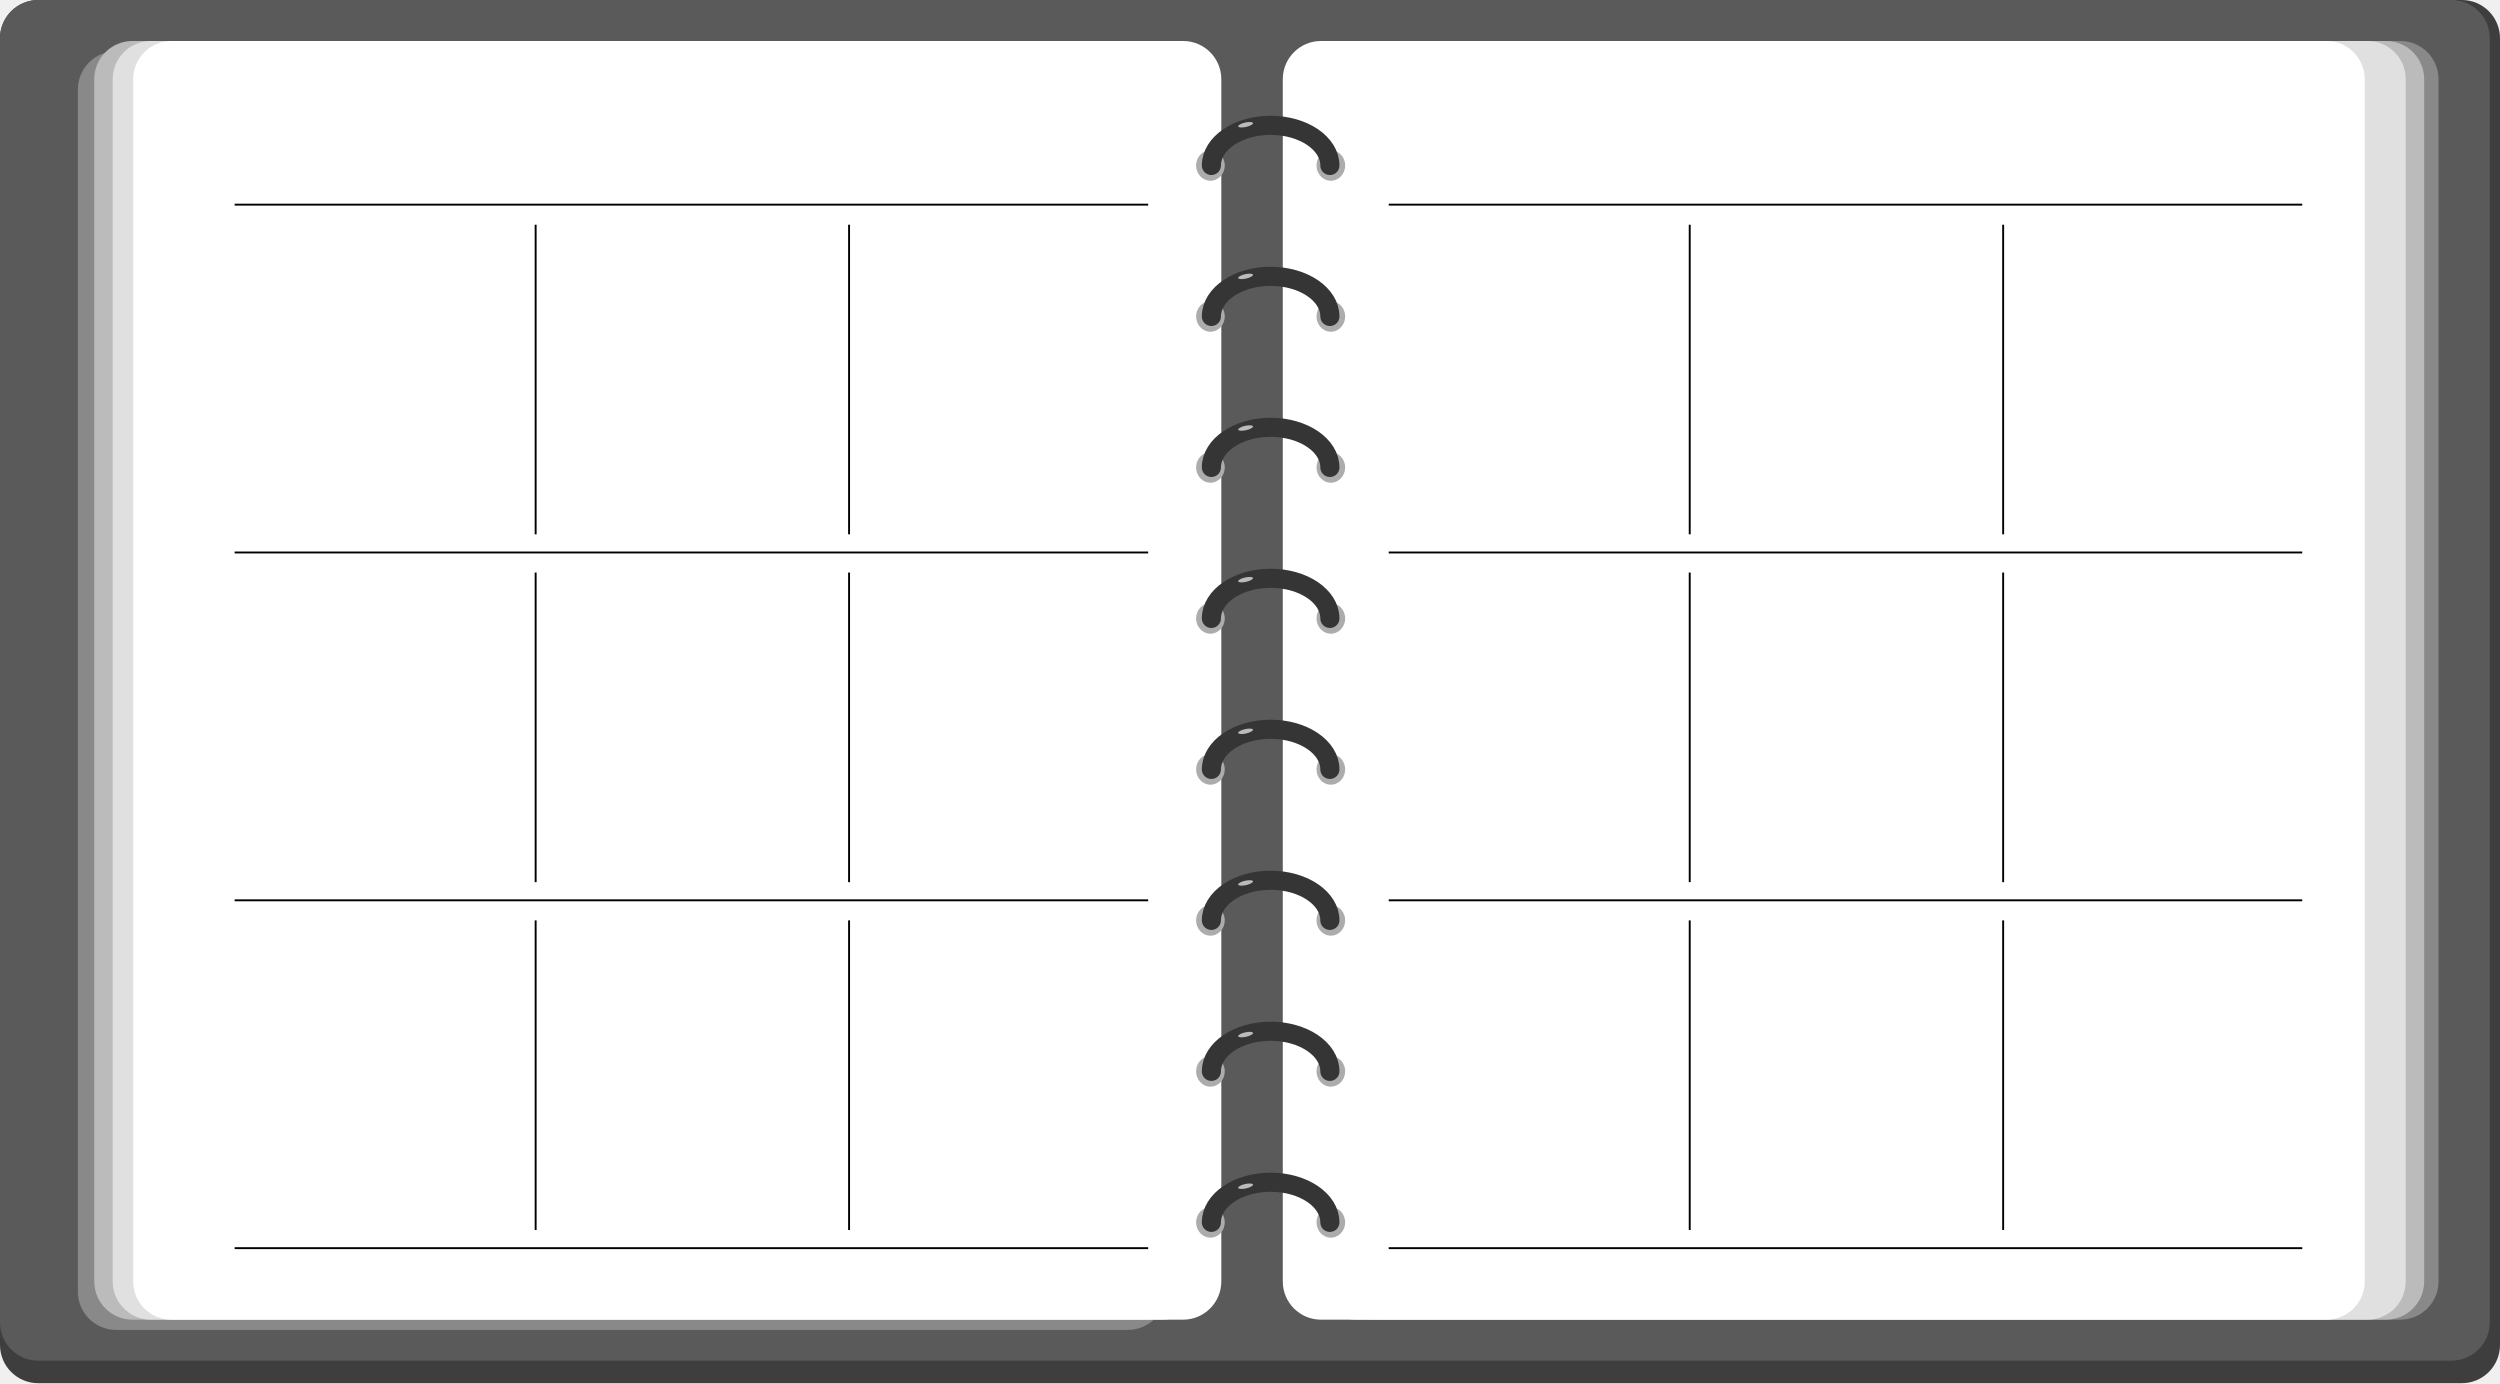
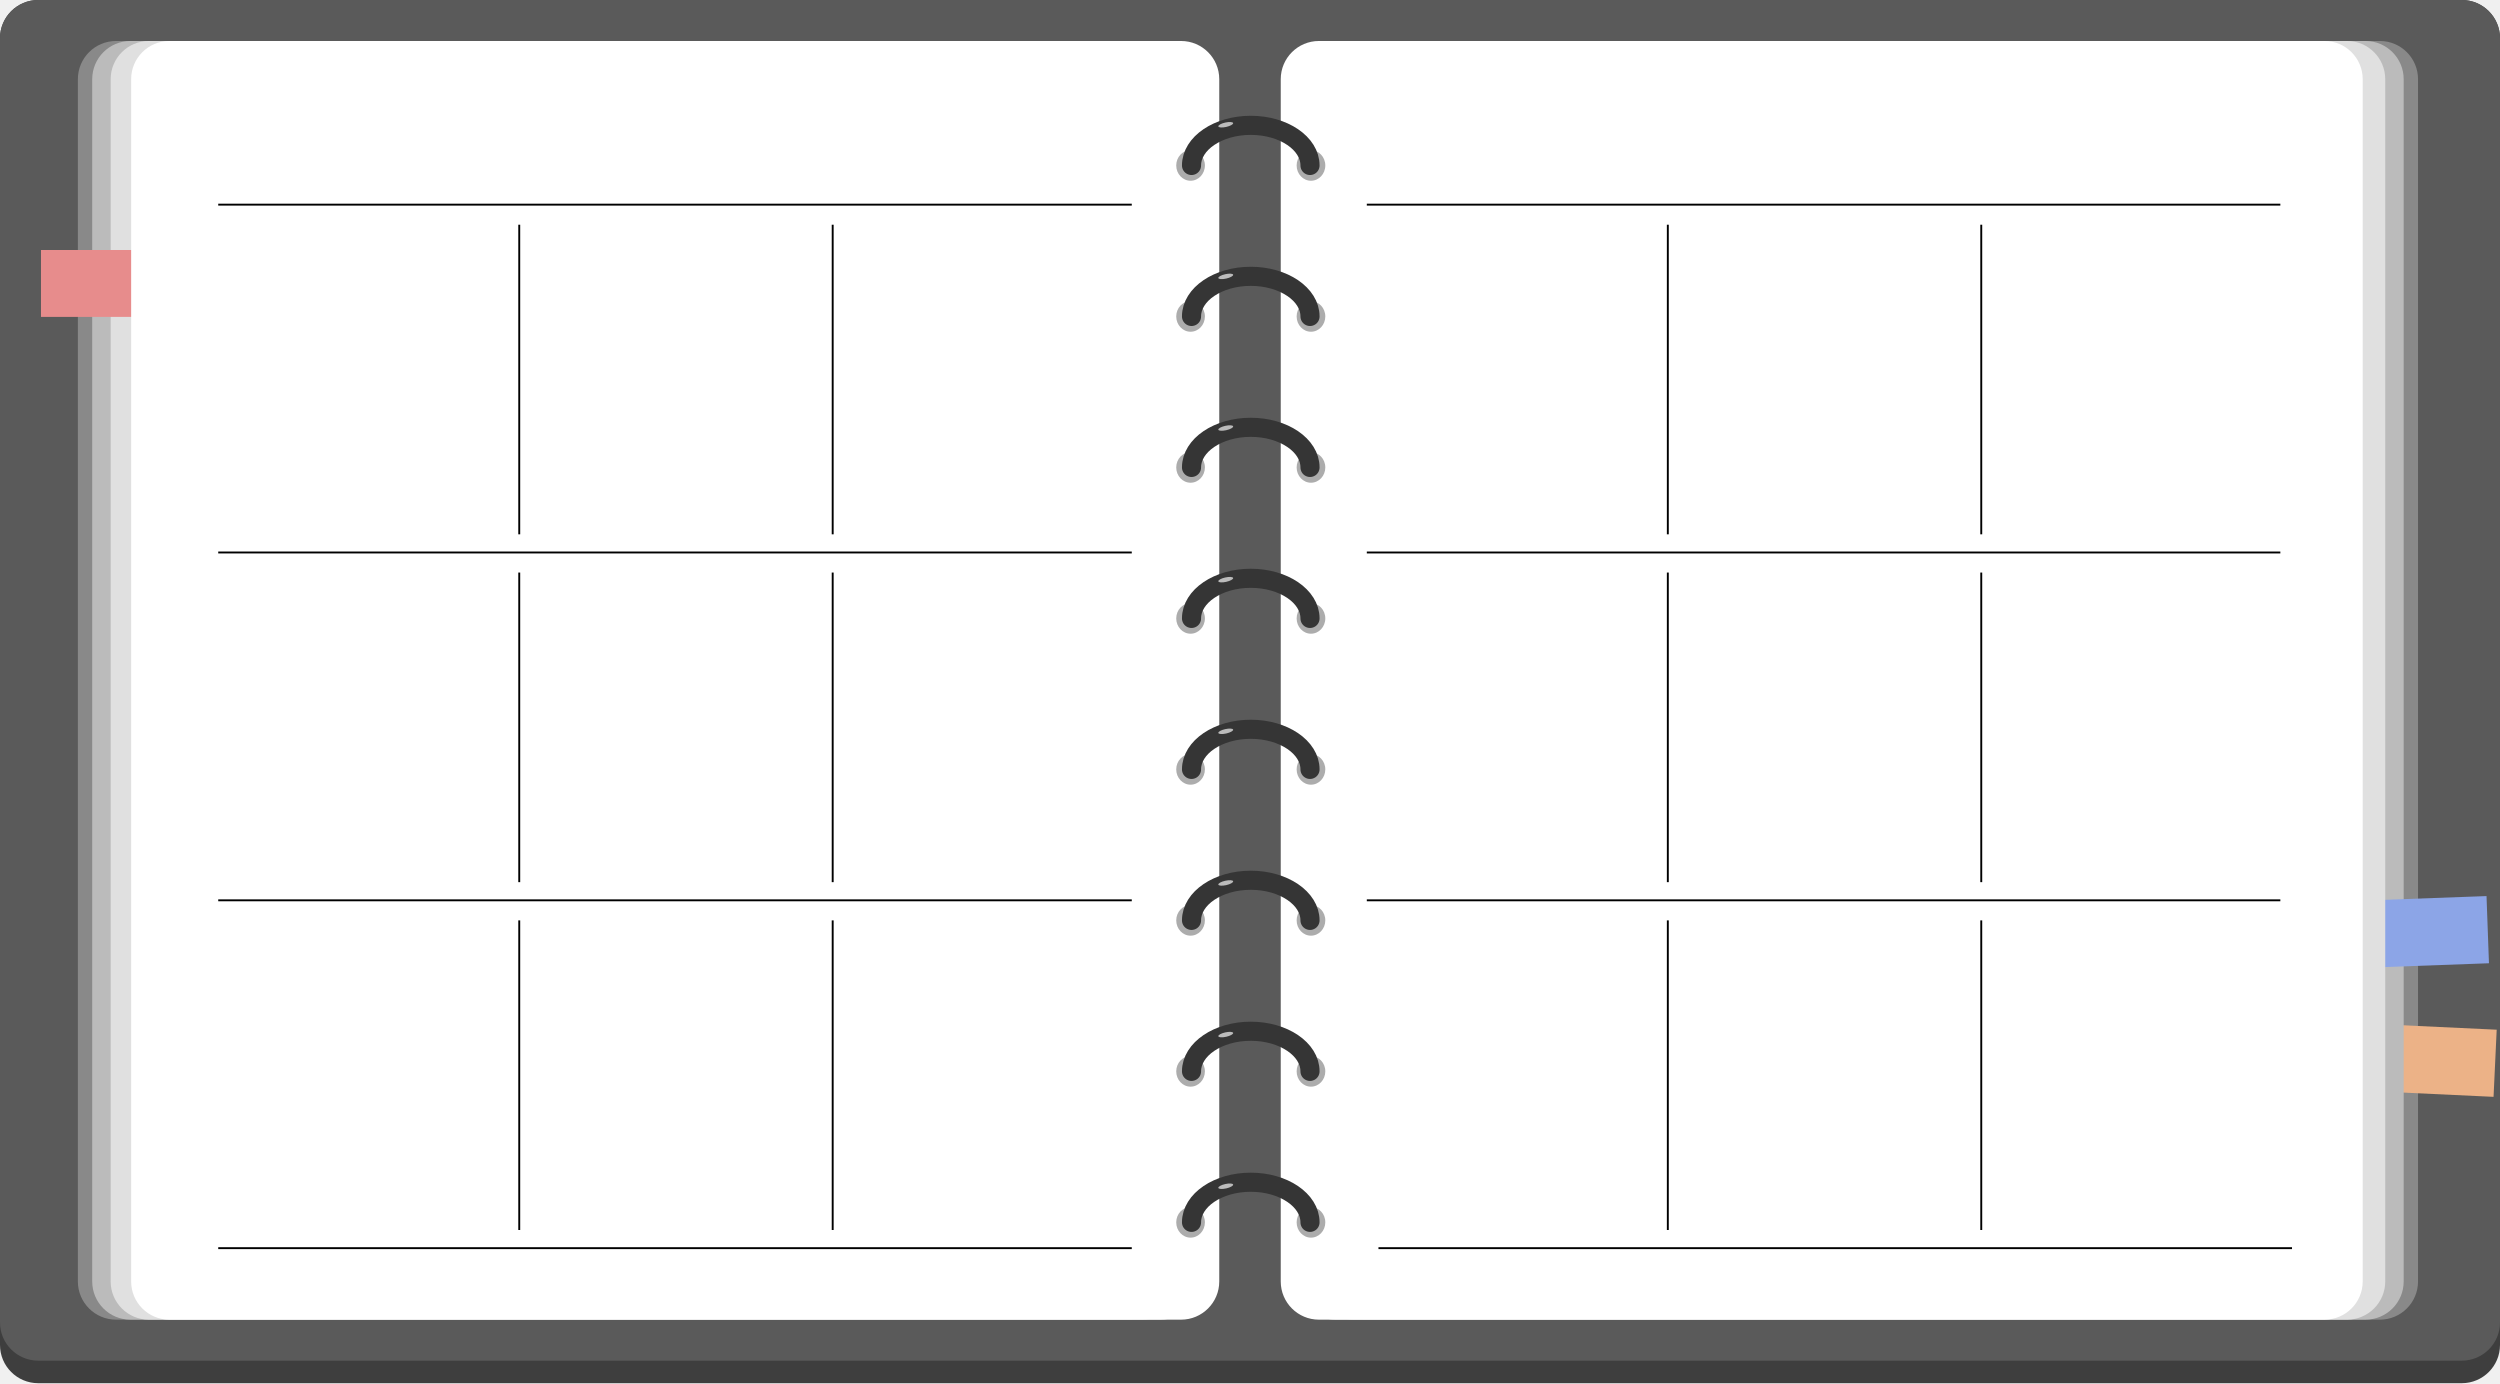
<svg xmlns="http://www.w3.org/2000/svg" width="1220" height="675" viewBox="0 0 1220 675" fill="none">
  <rect width="1220" height="675" rx="18.653" fill="#3E3E3E" />
-   <rect width="1215" height="664" rx="18.653" fill="#5A5A5A" />
-   <rect width="531" height="624" rx="18.653" transform="matrix(-1 0 0 1 1190 20)" fill="#898989" />
-   <rect width="531" height="624" rx="18.653" transform="matrix(-1 0 0 1 1183 20)" fill="#BBBBBB" />
-   <rect width="531" height="624" rx="18.653" transform="matrix(-1 0 0 1 1174 20)" fill="#E0E0E0" />
-   <rect x="626" y="20" width="528" height="624" rx="18.653" fill="white" />
-   <rect x="38" y="25" width="531" height="624" rx="18.653" fill="#898989" />
-   <rect x="46" y="20" width="531" height="624" rx="18.653" fill="#BBBBBB" />
-   <rect x="55" y="20" width="531" height="624" rx="18.653" fill="#E0E0E0" />
-   <rect x="65" y="20" width="531" height="624" rx="18.653" fill="white" />
-   <ellipse cx="590.69" cy="80.748" rx="6.995" ry="7.461" fill="#ACACAC" />
-   <ellipse cx="649.448" cy="80.748" rx="6.995" ry="7.461" fill="#ACACAC" />
-   <path d="M648.981 80.748C648.981 69.931 636.037 61.162 620.069 61.162C604.101 61.162 591.156 69.931 591.156 80.748" stroke="#353535" stroke-width="9.327" stroke-linecap="round" />
-   <ellipse cx="590.69" cy="154.428" rx="6.995" ry="7.461" fill="#ACACAC" />
-   <ellipse cx="649.448" cy="154.428" rx="6.995" ry="7.461" fill="#ACACAC" />
-   <path d="M648.981 154.428C648.981 143.611 636.037 134.842 620.069 134.842C604.101 134.842 591.156 143.611 591.156 154.428" stroke="#353535" stroke-width="9.327" stroke-linecap="round" />
-   <ellipse cx="590.69" cy="228.11" rx="6.995" ry="7.461" fill="#ACACAC" />
-   <ellipse cx="649.448" cy="228.11" rx="6.995" ry="7.461" fill="#ACACAC" />
-   <path d="M648.981 228.109C648.981 217.292 636.037 208.523 620.069 208.523C604.101 208.523 591.156 217.292 591.156 228.109" stroke="#353535" stroke-width="9.327" stroke-linecap="round" />
-   <ellipse cx="590.69" cy="301.789" rx="6.995" ry="7.461" fill="#ACACAC" />
-   <ellipse cx="649.448" cy="301.789" rx="6.995" ry="7.461" fill="#ACACAC" />
-   <path d="M648.981 301.789C648.981 290.972 636.037 282.203 620.069 282.203C604.101 282.203 591.156 290.972 591.156 301.789" stroke="#353535" stroke-width="9.327" stroke-linecap="round" />
-   <ellipse cx="590.69" cy="375.469" rx="6.995" ry="7.461" fill="#ACACAC" />
-   <ellipse cx="649.448" cy="375.469" rx="6.995" ry="7.461" fill="#ACACAC" />
-   <path d="M648.981 375.469C648.981 364.652 636.037 355.883 620.069 355.883C604.101 355.883 591.156 364.652 591.156 375.469" stroke="#353535" stroke-width="9.327" stroke-linecap="round" />
-   <ellipse cx="590.69" cy="449.149" rx="6.995" ry="7.461" fill="#ACACAC" />
-   <ellipse cx="649.448" cy="449.149" rx="6.995" ry="7.461" fill="#ACACAC" />
-   <path d="M648.981 449.148C648.981 438.331 636.037 429.562 620.069 429.562C604.101 429.562 591.156 438.331 591.156 449.148" stroke="#353535" stroke-width="9.327" stroke-linecap="round" />
-   <ellipse cx="590.69" cy="522.828" rx="6.995" ry="7.461" fill="#ACACAC" />
-   <ellipse cx="649.448" cy="522.828" rx="6.995" ry="7.461" fill="#ACACAC" />
-   <path d="M648.981 522.828C648.981 512.011 636.037 503.242 620.069 503.242C604.101 503.242 591.156 512.011 591.156 522.828" stroke="#353535" stroke-width="9.327" stroke-linecap="round" />
-   <ellipse cx="590.69" cy="596.508" rx="6.995" ry="7.461" fill="#ACACAC" />
-   <ellipse cx="649.448" cy="596.508" rx="6.995" ry="7.461" fill="#ACACAC" />
-   <path d="M648.981 596.508C648.981 585.691 636.037 576.922 620.069 576.922C604.101 576.922 591.156 585.691 591.156 596.508" stroke="#353535" stroke-width="9.327" stroke-linecap="round" />
-   <line x1="114.496" y1="99.866" x2="560.308" y2="99.866" stroke="black" stroke-width="0.933" />
-   <line x1="677.688" y1="99.866" x2="1123.5" y2="99.866" stroke="black" stroke-width="0.933" />
-   <line x1="114.496" y1="269.612" x2="560.308" y2="269.612" stroke="black" stroke-width="0.933" />
-   <line x1="677.688" y1="269.612" x2="1123.5" y2="269.612" stroke="black" stroke-width="0.933" />
-   <line x1="114.496" y1="439.354" x2="560.308" y2="439.354" stroke="black" stroke-width="0.933" />
-   <line x1="677.688" y1="439.354" x2="1123.5" y2="439.354" stroke="black" stroke-width="0.933" />
-   <line x1="114.496" y1="609.1" x2="560.308" y2="609.1" stroke="black" stroke-width="0.933" />
-   <line x1="677.688" y1="609.1" x2="1123.5" y2="609.1" stroke="black" stroke-width="0.933" />
-   <line x1="261.392" y1="109.66" x2="261.392" y2="260.751" stroke="black" stroke-width="0.933" />
-   <line x1="824.584" y1="109.66" x2="824.583" y2="260.751" stroke="black" stroke-width="0.933" />
-   <line x1="261.392" y1="449.148" x2="261.392" y2="600.239" stroke="black" stroke-width="0.933" />
-   <line x1="824.584" y1="449.148" x2="824.583" y2="600.239" stroke="black" stroke-width="0.933" />
-   <line x1="261.392" y1="279.404" x2="261.392" y2="430.495" stroke="black" stroke-width="0.933" />
-   <line x1="824.584" y1="279.404" x2="824.583" y2="430.495" stroke="black" stroke-width="0.933" />
-   <line x1="414.349" y1="109.66" x2="414.349" y2="260.751" stroke="black" stroke-width="0.933" />
-   <line x1="977.541" y1="109.66" x2="977.541" y2="260.751" stroke="black" stroke-width="0.933" />
-   <line x1="414.349" y1="449.148" x2="414.349" y2="600.239" stroke="black" stroke-width="0.933" />
-   <line x1="977.541" y1="449.148" x2="977.541" y2="600.239" stroke="black" stroke-width="0.933" />
-   <line x1="414.349" y1="279.404" x2="414.349" y2="430.495" stroke="black" stroke-width="0.933" />
-   <line x1="977.541" y1="279.404" x2="977.541" y2="430.495" stroke="black" stroke-width="0.933" />
-   <ellipse cx="607.853" cy="60.877" rx="3.704" ry="1.093" transform="rotate(-12.6642 607.853 60.8772)" fill="#BBBBBB" />
-   <ellipse cx="607.853" cy="134.879" rx="3.704" ry="1.093" transform="rotate(-12.6642 607.853 134.879)" fill="#BBBBBB" />
-   <ellipse cx="607.853" cy="208.877" rx="3.704" ry="1.093" transform="rotate(-12.6642 607.853 208.877)" fill="#BBBBBB" />
-   <ellipse cx="607.853" cy="282.877" rx="3.704" ry="1.093" transform="rotate(-12.6642 607.853 282.877)" fill="#BBBBBB" />
-   <ellipse cx="607.853" cy="356.877" rx="3.704" ry="1.093" transform="rotate(-12.6642 607.853 356.877)" fill="#BBBBBB" />
-   <ellipse cx="607.853" cy="430.877" rx="3.704" ry="1.093" transform="rotate(-12.6642 607.853 430.877)" fill="#BBBBBB" />
-   <ellipse cx="607.853" cy="504.877" rx="3.704" ry="1.093" transform="rotate(-12.6642 607.853 504.877)" fill="#BBBBBB" />
-   <ellipse cx="607.853" cy="578.877" rx="3.704" ry="1.093" transform="rotate(-12.6642 607.853 578.877)" fill="#BBBBBB" />
+   <rect width="1220" height="664" rx="18.653" fill="#5A5A5A" />
+   <rect width="531" height="624" rx="18.653" transform="matrix(-1 0 0 1 1180 20)" fill="#898989" />
+   <rect x="1144" y="499" width="74.47" height="32.802" transform="rotate(2.68645 1144 499)" fill="#ECB287" />
+   <rect width="531" height="624" rx="18.653" transform="matrix(-1 0 0 1 1173 20)" fill="#BBBBBB" />
+   <rect x="1139" y="440" width="74.47" height="32.802" transform="rotate(-2.0853 1139 440)" fill="#8CA5E7" />
+   <rect width="531" height="624" rx="18.653" transform="matrix(-1 0 0 1 1164 20)" fill="#E0E0E0" />
+   <rect x="625" y="20" width="528" height="624" rx="18.653" fill="white" />
+   <rect x="38" y="20" width="531" height="624" rx="18.653" fill="#898989" />
+   <rect x="45" y="20" width="531" height="624" rx="18.653" fill="#BBBBBB" />
+   <rect x="54" y="20" width="531" height="624" rx="18.653" fill="#E0E0E0" />
+   <rect x="20" y="122" width="74.613" height="32.643" fill="#E78C8C" />
+   <rect x="64" y="20" width="531" height="624" rx="18.653" fill="white" />
+   <line x1="672.688" y1="609.1" x2="1118.5" y2="609.1" stroke="black" stroke-width="0.933" />
+   <line x1="106.496" y1="99.866" x2="552.308" y2="99.866" stroke="black" stroke-width="0.933" />
+   <line x1="106.496" y1="269.61" x2="552.308" y2="269.61" stroke="black" stroke-width="0.933" />
+   <line x1="106.496" y1="439.354" x2="552.308" y2="439.354" stroke="black" stroke-width="0.933" />
+   <line x1="106.496" y1="609.1" x2="552.308" y2="609.1" stroke="black" stroke-width="0.933" />
+   <line x1="253.392" y1="109.66" x2="253.392" y2="260.751" stroke="black" stroke-width="0.933" />
+   <line x1="253.392" y1="449.148" x2="253.392" y2="600.239" stroke="black" stroke-width="0.933" />
+   <line x1="253.392" y1="279.402" x2="253.392" y2="430.493" stroke="black" stroke-width="0.933" />
+   <line x1="406.349" y1="109.66" x2="406.349" y2="260.751" stroke="black" stroke-width="0.933" />
+   <line x1="406.349" y1="449.148" x2="406.349" y2="600.239" stroke="black" stroke-width="0.933" />
+   <line x1="406.349" y1="279.402" x2="406.349" y2="430.493" stroke="black" stroke-width="0.933" />
+   <line x1="667" y1="99.866" x2="1112.81" y2="99.866" stroke="black" stroke-width="0.933" />
+   <line x1="667" y1="269.612" x2="1112.81" y2="269.612" stroke="black" stroke-width="0.933" />
+   <line x1="667" y1="439.354" x2="1112.81" y2="439.354" stroke="black" stroke-width="0.933" />
+   <line x1="813.896" y1="109.66" x2="813.896" y2="260.751" stroke="black" stroke-width="0.933" />
+   <line x1="813.896" y1="449.148" x2="813.896" y2="600.239" stroke="black" stroke-width="0.933" />
+   <line x1="813.896" y1="279.404" x2="813.896" y2="430.495" stroke="black" stroke-width="0.933" />
+   <line x1="966.853" y1="109.66" x2="966.853" y2="260.751" stroke="black" stroke-width="0.933" />
+   <line x1="966.853" y1="449.148" x2="966.853" y2="600.239" stroke="black" stroke-width="0.933" />
+   <line x1="966.853" y1="279.404" x2="966.853" y2="430.495" stroke="black" stroke-width="0.933" />
+   <ellipse cx="580.995" cy="80.748" rx="6.995" ry="7.461" fill="#ACACAC" />
+   <ellipse cx="639.753" cy="80.748" rx="6.995" ry="7.461" fill="#ACACAC" />
+   <path d="M639.286 80.748C639.286 69.931 626.341 61.162 610.373 61.162C594.405 61.162 581.461 69.931 581.461 80.748" stroke="#353535" stroke-width="9.327" stroke-linecap="round" />
+   <ellipse cx="598.158" cy="60.877" rx="3.704" ry="1.093" transform="rotate(-12.6642 598.158 60.8772)" fill="#BBBBBB" />
+   <ellipse cx="580.995" cy="154.428" rx="6.995" ry="7.461" fill="#ACACAC" />
+   <ellipse cx="639.753" cy="154.428" rx="6.995" ry="7.461" fill="#ACACAC" />
+   <path d="M639.286 154.428C639.286 143.611 626.341 134.842 610.373 134.842C594.405 134.842 581.461 143.611 581.461 154.428" stroke="#353535" stroke-width="9.327" stroke-linecap="round" />
+   <ellipse cx="598.158" cy="134.877" rx="3.704" ry="1.093" transform="rotate(-12.6642 598.158 134.877)" fill="#BBBBBB" />
+   <ellipse cx="580.995" cy="228.11" rx="6.995" ry="7.461" fill="#ACACAC" />
+   <ellipse cx="639.753" cy="228.11" rx="6.995" ry="7.461" fill="#ACACAC" />
+   <path d="M639.286 228.109C639.286 217.292 626.341 208.523 610.373 208.523C594.405 208.523 581.461 217.292 581.461 228.109" stroke="#353535" stroke-width="9.327" stroke-linecap="round" />
+   <ellipse cx="598.158" cy="208.877" rx="3.704" ry="1.093" transform="rotate(-12.6642 598.158 208.877)" fill="#BBBBBB" />
+   <ellipse cx="580.995" cy="301.789" rx="6.995" ry="7.461" fill="#ACACAC" />
+   <ellipse cx="639.753" cy="301.789" rx="6.995" ry="7.461" fill="#ACACAC" />
+   <path d="M639.286 301.789C639.286 290.972 626.341 282.203 610.373 282.203C594.405 282.203 581.461 290.972 581.461 301.789" stroke="#353535" stroke-width="9.327" stroke-linecap="round" />
+   <ellipse cx="598.158" cy="282.877" rx="3.704" ry="1.093" transform="rotate(-12.6642 598.158 282.877)" fill="#BBBBBB" />
+   <ellipse cx="580.995" cy="375.469" rx="6.995" ry="7.461" fill="#ACACAC" />
+   <ellipse cx="639.753" cy="375.469" rx="6.995" ry="7.461" fill="#ACACAC" />
+   <path d="M639.286 375.469C639.286 364.652 626.341 355.883 610.373 355.883C594.405 355.883 581.461 364.652 581.461 375.469" stroke="#353535" stroke-width="9.327" stroke-linecap="round" />
+   <ellipse cx="598.158" cy="356.877" rx="3.704" ry="1.093" transform="rotate(-12.6642 598.158 356.877)" fill="#BBBBBB" />
+   <ellipse cx="580.995" cy="449.149" rx="6.995" ry="7.461" fill="#ACACAC" />
+   <ellipse cx="639.753" cy="449.149" rx="6.995" ry="7.461" fill="#ACACAC" />
+   <path d="M639.286 449.148C639.286 438.331 626.341 429.562 610.373 429.562C594.405 429.562 581.461 438.331 581.461 449.148" stroke="#353535" stroke-width="9.327" stroke-linecap="round" />
+   <ellipse cx="598.158" cy="430.877" rx="3.704" ry="1.093" transform="rotate(-12.6642 598.158 430.877)" fill="#BBBBBB" />
+   <ellipse cx="580.995" cy="522.83" rx="6.995" ry="7.461" fill="#ACACAC" />
+   <ellipse cx="639.753" cy="522.83" rx="6.995" ry="7.461" fill="#ACACAC" />
+   <path d="M639.286 522.83C639.286 512.013 626.341 503.244 610.373 503.244C594.405 503.244 581.461 512.013 581.461 522.83" stroke="#353535" stroke-width="9.327" stroke-linecap="round" />
+   <ellipse cx="598.158" cy="504.877" rx="3.704" ry="1.093" transform="rotate(-12.6642 598.158 504.877)" fill="#BBBBBB" />
+   <ellipse cx="580.995" cy="596.51" rx="6.995" ry="7.461" fill="#ACACAC" />
+   <ellipse cx="639.753" cy="596.51" rx="6.995" ry="7.461" fill="#ACACAC" />
+   <path d="M639.286 596.51C639.286 585.693 626.341 576.924 610.373 576.924C594.405 576.924 581.461 585.693 581.461 596.51" stroke="#353535" stroke-width="9.327" stroke-linecap="round" />
+   <ellipse cx="598.158" cy="578.879" rx="3.704" ry="1.093" transform="rotate(-12.6642 598.158 578.879)" fill="#BBBBBB" />
</svg>
